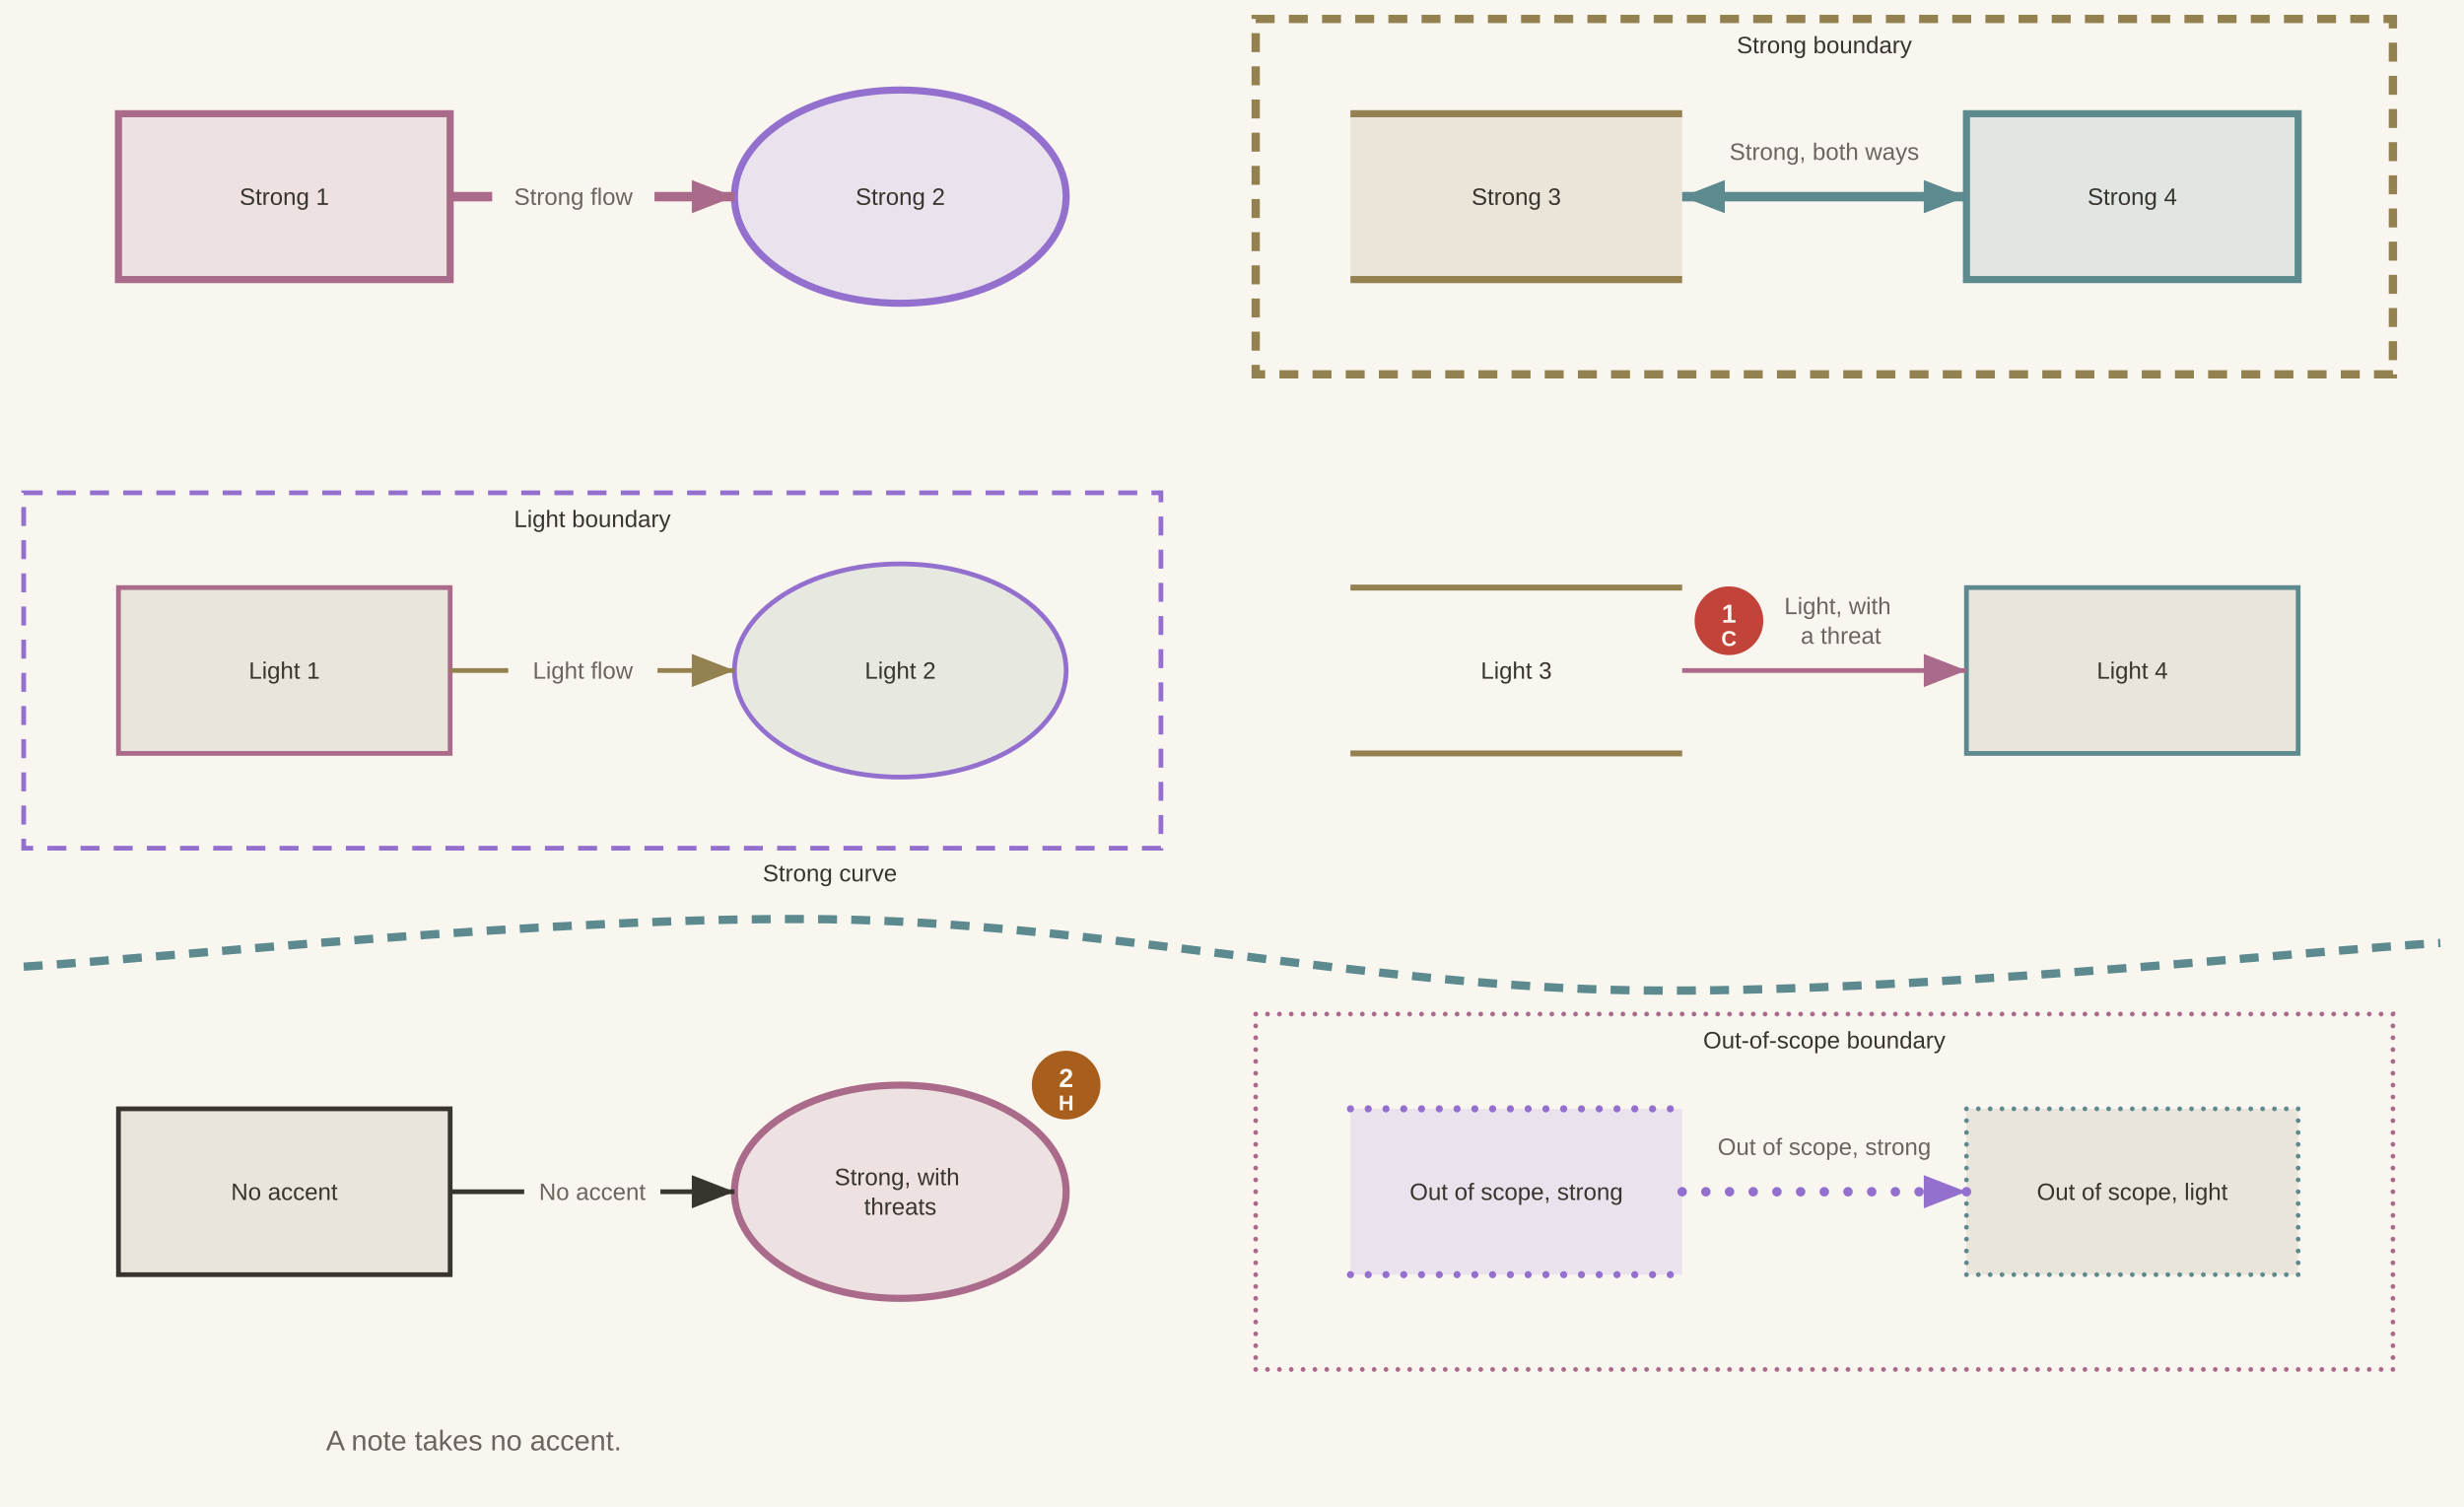
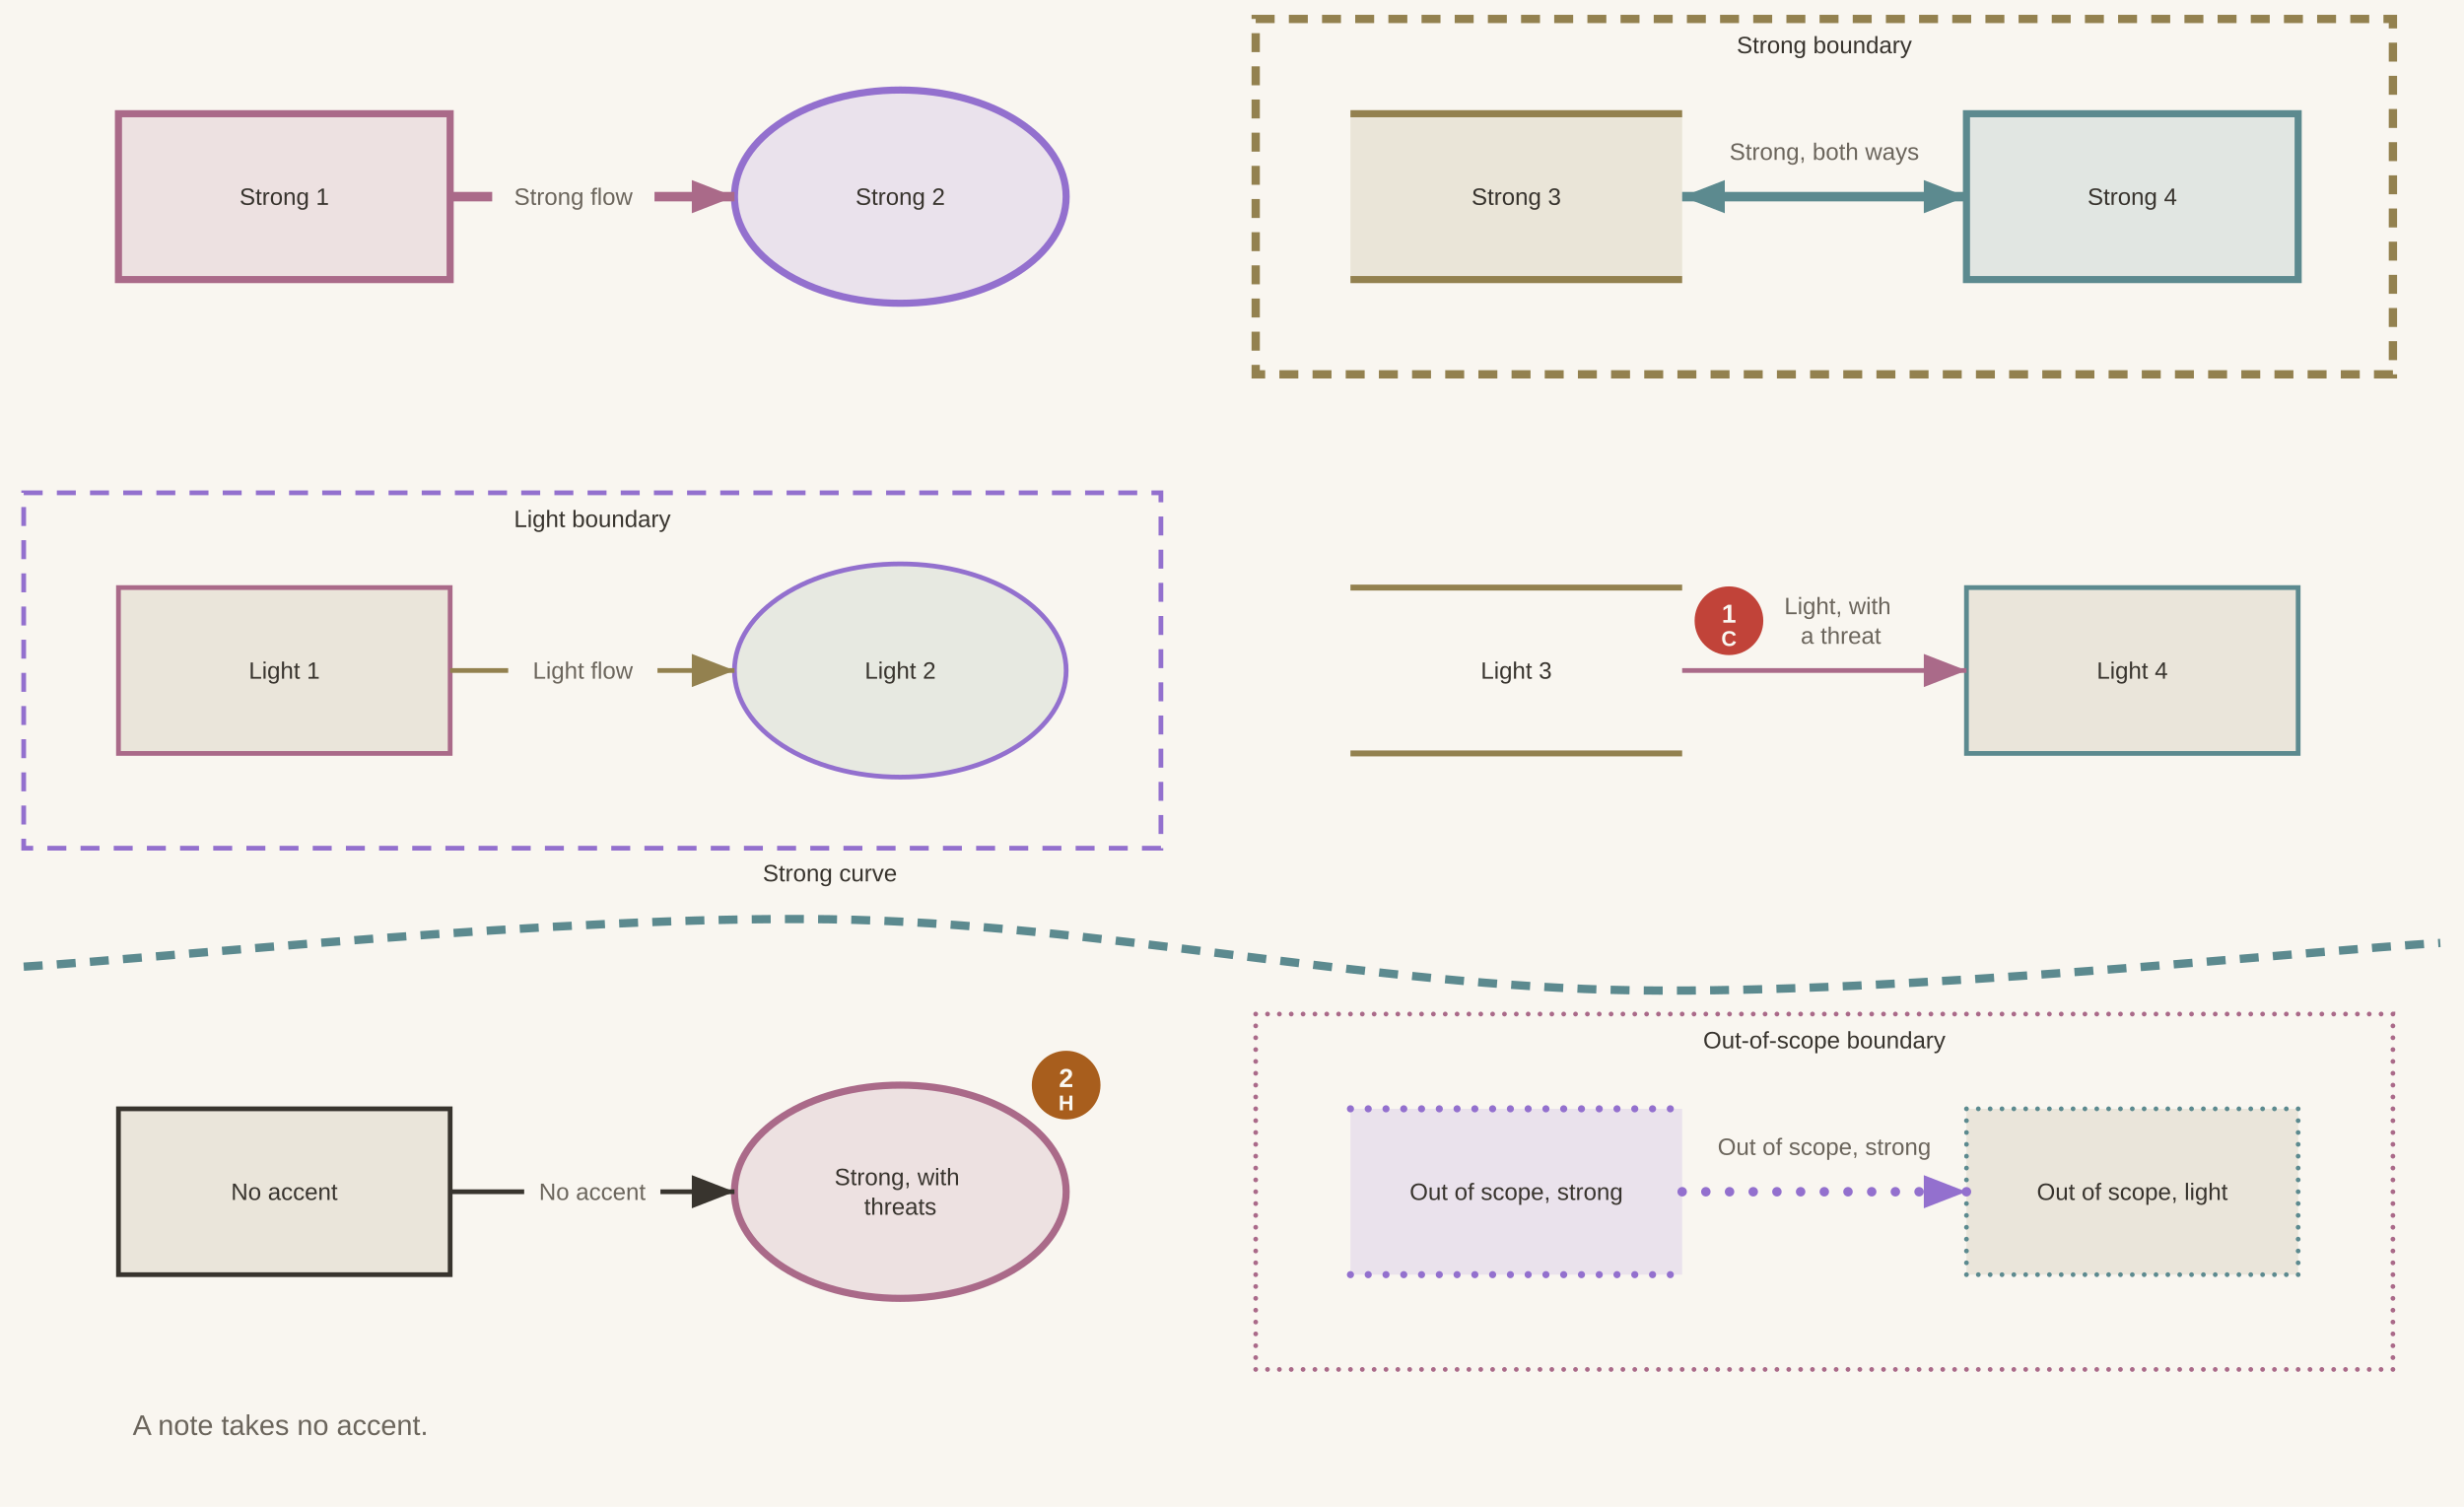
<svg xmlns="http://www.w3.org/2000/svg" viewBox="10 12 1040 636" width="1040" height="636">
  <rect x="10" y="12" width="1040" height="636" fill="#F9F6F0" />
  <style>.saer-diagram-element {
  font-family: "Liberation Sans";
}
.saer-diagram-shape {
  fill: #FAF8F2;
  stroke: #38342E;
  stroke-width: 2;
}
.saer-diagram-actor {
  fill: #EAE5DA;
}
.saer-diagram-process {
  fill: #E7E9E1;
}
.saer-diagram-store {
  fill: none;
  stroke-width: 2.5;
}
.saer-diagram-boundary-box,
.saer-diagram-boundary-curve {
  fill: none;
  stroke: #6B655C;
  stroke-width: 2;
  stroke-dasharray: 8 6;
}
.saer-diagram-note-frame {
  fill: none;
}
.saer-diagram-label {
  fill: #38342E;
  font-size: 10px;
  font-weight: 500;
  text-anchor: middle;
  dominant-baseline: central;
}
.saer-diagram-note {
  fill: #6B655C;
  font-size: 12px;
-   text-anchor: middle;
+   text-anchor: start;
  dominant-baseline: central;
}
.saer-diagram-flow {
  fill: none;
}
.saer-diagram-flow-arrow {
  fill: #38342E;
  stroke: none;
}
.saer-diagram-flow-label {
  fill: #6B655C;
  font-size: 10px;
  text-anchor: middle;
  dominant-baseline: central;
}
.saer-diagram-flow-backing {
  fill: #F9F6F0;
  stroke: none;
}
.saer-diagram-out-of-scope .saer-diagram-shape {
  stroke: #6B655C;
  stroke-dasharray: 0 5;
  stroke-linecap: round;
}
.saer-diagram-out-of-scope .saer-diagram-flow-arrow {
  fill: #6B655C;
}
.saer-diagram-badge {
  stroke: #FAF8F2;
  stroke-width: 3;
}
.saer-diagram-badge-count {
  fill: #FAF8F2;
  stroke: none;
  font-weight: 600;
  text-anchor: middle;
  dominant-baseline: central;
}
.saer-diagram-badge-primary .saer-diagram-badge-count {
  font-size: 11px;
}
.saer-diagram-badge-secondary .saer-diagram-badge-count {
  font-size: 9px;
}
.saer-diagram-badge-mark {
  fill: #FAF8F2;
  stroke: none;
  font-size: 9px;
  font-weight: 700;
  text-anchor: middle;
  dominant-baseline: central;
}
.saer-diagram-badge-flag {
  stroke-linejoin: round;
}
.saer-diagram-tone-critical {
  fill: #C14339;
}
.saer-diagram-tone-high {
  fill: #A85E1D;
}
.saer-diagram-tone-medium {
  fill: #46788A;
}
.saer-diagram-tone-low {
  fill: #4B6B50;
}
.saer-diagram-tone-neutral {
  fill: #756E63;
}
.saer-diagram-tone-flag {
  fill: #38342E;
}

.saer-diagram-accent-1 .saer-diagram-shape {
  stroke: #AA6A89;
}
.saer-diagram-accent-1 .saer-diagram-flow-arrow {
  fill: #AA6A89;
}
.saer-diagram-accent-1 .saer-diagram-tinted {
  fill: #EDE1E1;
}
.saer-diagram-accent-2 .saer-diagram-shape {
  stroke: #9370CE;
}
.saer-diagram-accent-2 .saer-diagram-flow-arrow {
  fill: #9370CE;
}
.saer-diagram-accent-2 .saer-diagram-tinted {
  fill: #EAE2EC;
}
.saer-diagram-accent-3 .saer-diagram-shape {
  stroke: #93814F;
}
.saer-diagram-accent-3 .saer-diagram-flow-arrow {
  fill: #93814F;
}
.saer-diagram-accent-3 .saer-diagram-tinted {
  fill: #EAE5D8;
}
.saer-diagram-accent-4 .saer-diagram-shape {
  stroke: #5C8A8F;
}
.saer-diagram-accent-4 .saer-diagram-flow-arrow {
  fill: #5C8A8F;
}
.saer-diagram-accent-4 .saer-diagram-tinted {
  fill: #E1E6E2;
}
.saer-diagram-store-band {
  stroke: none;
}
.saer-diagram-accent-strong .saer-diagram-shape {
  stroke-width: 3;
}
.saer-diagram-accent-strong .saer-diagram-boundary-box,
.saer-diagram-accent-strong .saer-diagram-boundary-curve {
  stroke-width: 3.5;
}
.saer-diagram-accent-strong .saer-diagram-flow {
  stroke-width: 4;
}
.saer-diagram-out-of-scope.saer-diagram-accent-strong .saer-diagram-shape {
  stroke-dasharray: 0 7.5;
}
.saer-diagram-out-of-scope.saer-diagram-accent-strong .saer-diagram-boundary-box,
.saer-diagram-out-of-scope.saer-diagram-accent-strong .saer-diagram-boundary-curve {
  stroke-dasharray: 0 8.75;
}
.saer-diagram-out-of-scope.saer-diagram-accent-strong .saer-diagram-flow {
  stroke-dasharray: 0 10;
}

.saer-diagram-tone-low { fill: #4B6B50; stroke: #4B6B50; stroke-width: 3; }
.saer-diagram-tone-low ~ .saer-diagram-badge-count, .saer-diagram-tone-low ~ .saer-diagram-badge-mark { fill: #FAF8F2; }
.saer-diagram-tone-medium { fill: #46788A; stroke: #46788A; stroke-width: 3; }
.saer-diagram-tone-medium ~ .saer-diagram-badge-count, .saer-diagram-tone-medium ~ .saer-diagram-badge-mark { fill: #FAF8F2; }
.saer-diagram-tone-high { fill: #A85E1D; stroke: #A85E1D; stroke-width: 3; }
.saer-diagram-tone-high ~ .saer-diagram-badge-count, .saer-diagram-tone-high ~ .saer-diagram-badge-mark { fill: #FAF8F2; }
.saer-diagram-tone-critical { fill: #C14339; stroke: #C14339; stroke-width: 3; }
.saer-diagram-tone-critical ~ .saer-diagram-badge-count, .saer-diagram-tone-critical ~ .saer-diagram-badge-mark { fill: #FAF8F2; }
.saer-diagram-tone-neutral { fill: #756E63; stroke: #756E63; stroke-width: 3; }
.saer-diagram-tone-neutral ~ .saer-diagram-badge-count, .saer-diagram-tone-neutral ~ .saer-diagram-badge-mark { fill: #FAF8F2; }
.saer-diagram-tone-flag { fill: #38342E; stroke: #38342E; stroke-width: 3; }
.saer-diagram-tone-flag ~ .saer-diagram-badge-count, .saer-diagram-tone-flag ~ .saer-diagram-badge-mark { fill: #FAF8F2; }</style>
  <g transform="translate(540, 20)">
    <g class="saer-diagram-element saer-diagram-accent-3 saer-diagram-accent-strong">
      <rect class="saer-diagram-shape saer-diagram-boundary-box" width="480" height="150" />
      <text class="saer-diagram-label" x="240" y="11">
        <tspan x="240" dy="0">Strong boundary</tspan>
      </text>
    </g>
  </g>
  <g transform="translate(20, 220)">
    <g class="saer-diagram-element saer-diagram-accent-2">
      <rect class="saer-diagram-shape saer-diagram-boundary-box" width="480" height="150" />
      <text class="saer-diagram-label" x="240" y="11">
        <tspan x="240" dy="0">Light boundary</tspan>
      </text>
    </g>
  </g>
  <g transform="translate(18, 398)">
    <g class="saer-diagram-element saer-diagram-accent-4 saer-diagram-accent-strong">
      <path class="saer-diagram-shape saer-diagram-boundary-curve" d="M 2 22 C 58.667 18.667 228.667 0.333 342 2 C 455.333 3.667 568.667 30.333 682 32 C 795.333 33.667 965.333 15.333 1022 12" />
      <text class="saer-diagram-label" x="342.287" y="-17.483">
        <tspan x="342.287" dy="0">Strong curve</tspan>
      </text>
    </g>
  </g>
  <g transform="translate(540, 440)">
    <g class="saer-diagram-element saer-diagram-out-of-scope saer-diagram-accent-1">
      <rect class="saer-diagram-shape saer-diagram-boundary-box" width="480" height="150" />
      <text class="saer-diagram-label" x="240" y="11">
        <tspan x="240" dy="0">Out-of-scope boundary</tspan>
      </text>
    </g>
  </g>
  <g transform="translate(60, 60)">
    <g class="saer-diagram-element saer-diagram-accent-1 saer-diagram-accent-strong">
      <rect class="saer-diagram-shape saer-diagram-actor saer-diagram-tinted" width="140" height="70" />
      <text class="saer-diagram-label" x="70" y="35">
        <tspan x="70" dy="0">Strong 1</tspan>
      </text>
    </g>
  </g>
  <g transform="translate(320, 50)">
    <g class="saer-diagram-element saer-diagram-accent-2 saer-diagram-accent-strong">
      <ellipse class="saer-diagram-shape saer-diagram-process saer-diagram-tinted" cx="70" cy="45" rx="70" ry="45" />
      <text class="saer-diagram-label" x="70" y="45">
        <tspan x="70" dy="0">Strong 2</tspan>
      </text>
    </g>
  </g>
  <g transform="translate(580, 60)">
    <g class="saer-diagram-element saer-diagram-accent-3 saer-diagram-accent-strong">
      <rect class="saer-diagram-store-band saer-diagram-tinted" width="140" height="70" />
      <line class="saer-diagram-shape saer-diagram-store" x1="0" y1="0" x2="140" y2="0" />
      <line class="saer-diagram-shape saer-diagram-store" x1="0" y1="70" x2="140" y2="70" />
      <text class="saer-diagram-label" x="70" y="35">
        <tspan x="70" dy="0">Strong 3</tspan>
      </text>
    </g>
  </g>
  <g transform="translate(840, 60)">
    <g class="saer-diagram-element saer-diagram-accent-4 saer-diagram-accent-strong">
      <rect class="saer-diagram-shape saer-diagram-actor saer-diagram-tinted" width="140" height="70" />
      <text class="saer-diagram-label" x="70" y="35">
        <tspan x="70" dy="0">Strong 4</tspan>
      </text>
    </g>
  </g>
  <g transform="translate(60, 260)">
    <g class="saer-diagram-element saer-diagram-accent-1">
      <rect class="saer-diagram-shape saer-diagram-actor" width="140" height="70" />
      <text class="saer-diagram-label" x="70" y="35">
        <tspan x="70" dy="0">Light 1</tspan>
      </text>
    </g>
  </g>
  <g transform="translate(320, 250)">
    <g class="saer-diagram-element saer-diagram-accent-2">
      <ellipse class="saer-diagram-shape saer-diagram-process" cx="70" cy="45" rx="70" ry="45" />
      <text class="saer-diagram-label" x="70" y="45">
        <tspan x="70" dy="0">Light 2</tspan>
      </text>
    </g>
  </g>
  <g transform="translate(580, 260)">
    <g class="saer-diagram-element saer-diagram-accent-3">
      <line class="saer-diagram-shape saer-diagram-store" x1="0" y1="0" x2="140" y2="0" />
      <line class="saer-diagram-shape saer-diagram-store" x1="0" y1="70" x2="140" y2="70" />
      <text class="saer-diagram-label" x="70" y="35">
        <tspan x="70" dy="0">Light 3</tspan>
      </text>
    </g>
  </g>
  <g transform="translate(840, 260)">
    <g class="saer-diagram-element saer-diagram-accent-4">
      <rect class="saer-diagram-shape saer-diagram-actor" width="140" height="70" />
      <text class="saer-diagram-label" x="70" y="35">
        <tspan x="70" dy="0">Light 4</tspan>
      </text>
    </g>
  </g>
  <g transform="translate(60, 480)">
    <g class="saer-diagram-element">
      <rect class="saer-diagram-shape saer-diagram-actor" width="140" height="70" />
      <text class="saer-diagram-label" x="70" y="35">
        <tspan x="70" dy="0">No accent</tspan>
      </text>
    </g>
  </g>
  <g transform="translate(320, 470)">
    <g class="saer-diagram-element saer-diagram-accent-1 saer-diagram-accent-strong">
      <ellipse class="saer-diagram-shape saer-diagram-process saer-diagram-tinted" cx="70" cy="45" rx="70" ry="45" />
      <text class="saer-diagram-label" x="70" y="38.75">
        <tspan x="70" dy="0">Strong, with</tspan>
        <tspan x="70" dy="12.5">threats</tspan>
      </text>
      <g class="saer-diagram-badge" transform="translate(140, 0)">
        <g class="saer-diagram-badge-primary">
          <circle class="saer-diagram-tone-high" r="13" />
          <text class="saer-diagram-badge-count" y="-3">2</text>
          <text class="saer-diagram-badge-mark" y="7.5">H</text>
        </g>
      </g>
    </g>
  </g>
  <g transform="translate(580, 480)">
    <g class="saer-diagram-element saer-diagram-out-of-scope saer-diagram-accent-2 saer-diagram-accent-strong">
      <rect class="saer-diagram-store-band saer-diagram-tinted" width="140" height="70" />
      <line class="saer-diagram-shape saer-diagram-store" x1="0" y1="0" x2="140" y2="0" />
      <line class="saer-diagram-shape saer-diagram-store" x1="0" y1="70" x2="140" y2="70" />
      <text class="saer-diagram-label" x="70" y="35">
        <tspan x="70" dy="0">Out of scope, strong</tspan>
      </text>
    </g>
  </g>
  <g transform="translate(840, 480)">
    <g class="saer-diagram-element saer-diagram-out-of-scope saer-diagram-accent-4">
      <rect class="saer-diagram-shape saer-diagram-actor" width="140" height="70" />
      <text class="saer-diagram-label" x="70" y="35">
        <tspan x="70" dy="0">Out of scope, light</tspan>
      </text>
    </g>
  </g>
  <g transform="translate(60, 600)">
    <g class="saer-diagram-element">
-       <text class="saer-diagram-note" x="150" y="20">
-         <tspan x="150" dy="0">A note takes no accent.</tspan>
+       <text class="saer-diagram-note" x="6" y="13.5">
+         <tspan x="6" dy="0">A note takes no accent.</tspan>
      </text>
    </g>
  </g>
  <g class="saer-diagram-element saer-diagram-accent-1 saer-diagram-accent-strong">
    <path class="saer-diagram-shape saer-diagram-flow" d="M 200 95 L 320 95" />
    <path class="saer-diagram-flow-arrow" d="M 320 95 L 302 102 L 302 88 Z" />
    <rect class="saer-diagram-flow-backing" x="217.75" y="86" width="68.5" height="18" />
    <text class="saer-diagram-flow-label" x="252" y="95">
      <tspan x="252" dy="0">Strong flow</tspan>
    </text>
  </g>
  <g class="saer-diagram-element saer-diagram-accent-4 saer-diagram-accent-strong">
    <path class="saer-diagram-shape saer-diagram-flow" d="M 720 95 L 840 95" />
    <path class="saer-diagram-flow-arrow" d="M 840 95 L 822 102 L 822 88 Z" />
    <path class="saer-diagram-flow-arrow" d="M 720 95 L 738 88 L 738 102 Z" />
    <rect class="saer-diagram-flow-backing" x="729.25" y="67" width="101.5" height="18" />
    <text class="saer-diagram-flow-label" x="780" y="76">
      <tspan x="780" dy="0">Strong, both ways</tspan>
    </text>
  </g>
  <g class="saer-diagram-element saer-diagram-accent-3">
    <path class="saer-diagram-shape saer-diagram-flow" d="M 200 295 L 320 295" />
    <path class="saer-diagram-flow-arrow" d="M 320 295 L 302 302 L 302 288 Z" />
    <rect class="saer-diagram-flow-backing" x="224.5" y="286" width="63" height="18" />
    <text class="saer-diagram-flow-label" x="256" y="295">
      <tspan x="256" dy="0">Light flow</tspan>
    </text>
  </g>
  <g class="saer-diagram-element saer-diagram-accent-1">
    <path class="saer-diagram-shape saer-diagram-flow" d="M 720 295 L 840 295" />
    <path class="saer-diagram-flow-arrow" d="M 840 295 L 822 302 L 822 288 Z" />
    <rect class="saer-diagram-flow-backing" x="722.75" y="257" width="98.5" height="34" />
    <g class="saer-diagram-badge" transform="translate(739.75, 274)">
      <g class="saer-diagram-badge-primary">
        <circle class="saer-diagram-tone-critical" r="13" />
        <text class="saer-diagram-badge-count" y="-3">1</text>
        <text class="saer-diagram-badge-mark" y="7.5">C</text>
      </g>
    </g>
    <text class="saer-diagram-flow-label" x="787" y="267.75">
      <tspan x="787" dy="0">Light, with</tspan>
      <tspan x="787" dy="12.5">a threat</tspan>
    </text>
  </g>
  <g class="saer-diagram-element">
    <path class="saer-diagram-shape saer-diagram-flow" d="M 200 515 L 320 515" />
    <path class="saer-diagram-flow-arrow" d="M 320 515 L 302 522 L 302 508 Z" />
    <rect class="saer-diagram-flow-backing" x="231.25" y="506" width="57.5" height="18" />
    <text class="saer-diagram-flow-label" x="260" y="515">
      <tspan x="260" dy="0">No accent</tspan>
    </text>
  </g>
  <g class="saer-diagram-element saer-diagram-out-of-scope saer-diagram-accent-2 saer-diagram-accent-strong">
    <path class="saer-diagram-shape saer-diagram-flow" d="M 720 515 L 840 515" />
    <path class="saer-diagram-flow-arrow" d="M 840 515 L 822 522 L 822 508 Z" />
    <rect class="saer-diagram-flow-backing" x="721" y="487" width="118" height="18" />
    <text class="saer-diagram-flow-label" x="780" y="496">
      <tspan x="780" dy="0">Out of scope, strong</tspan>
    </text>
  </g>
</svg>
